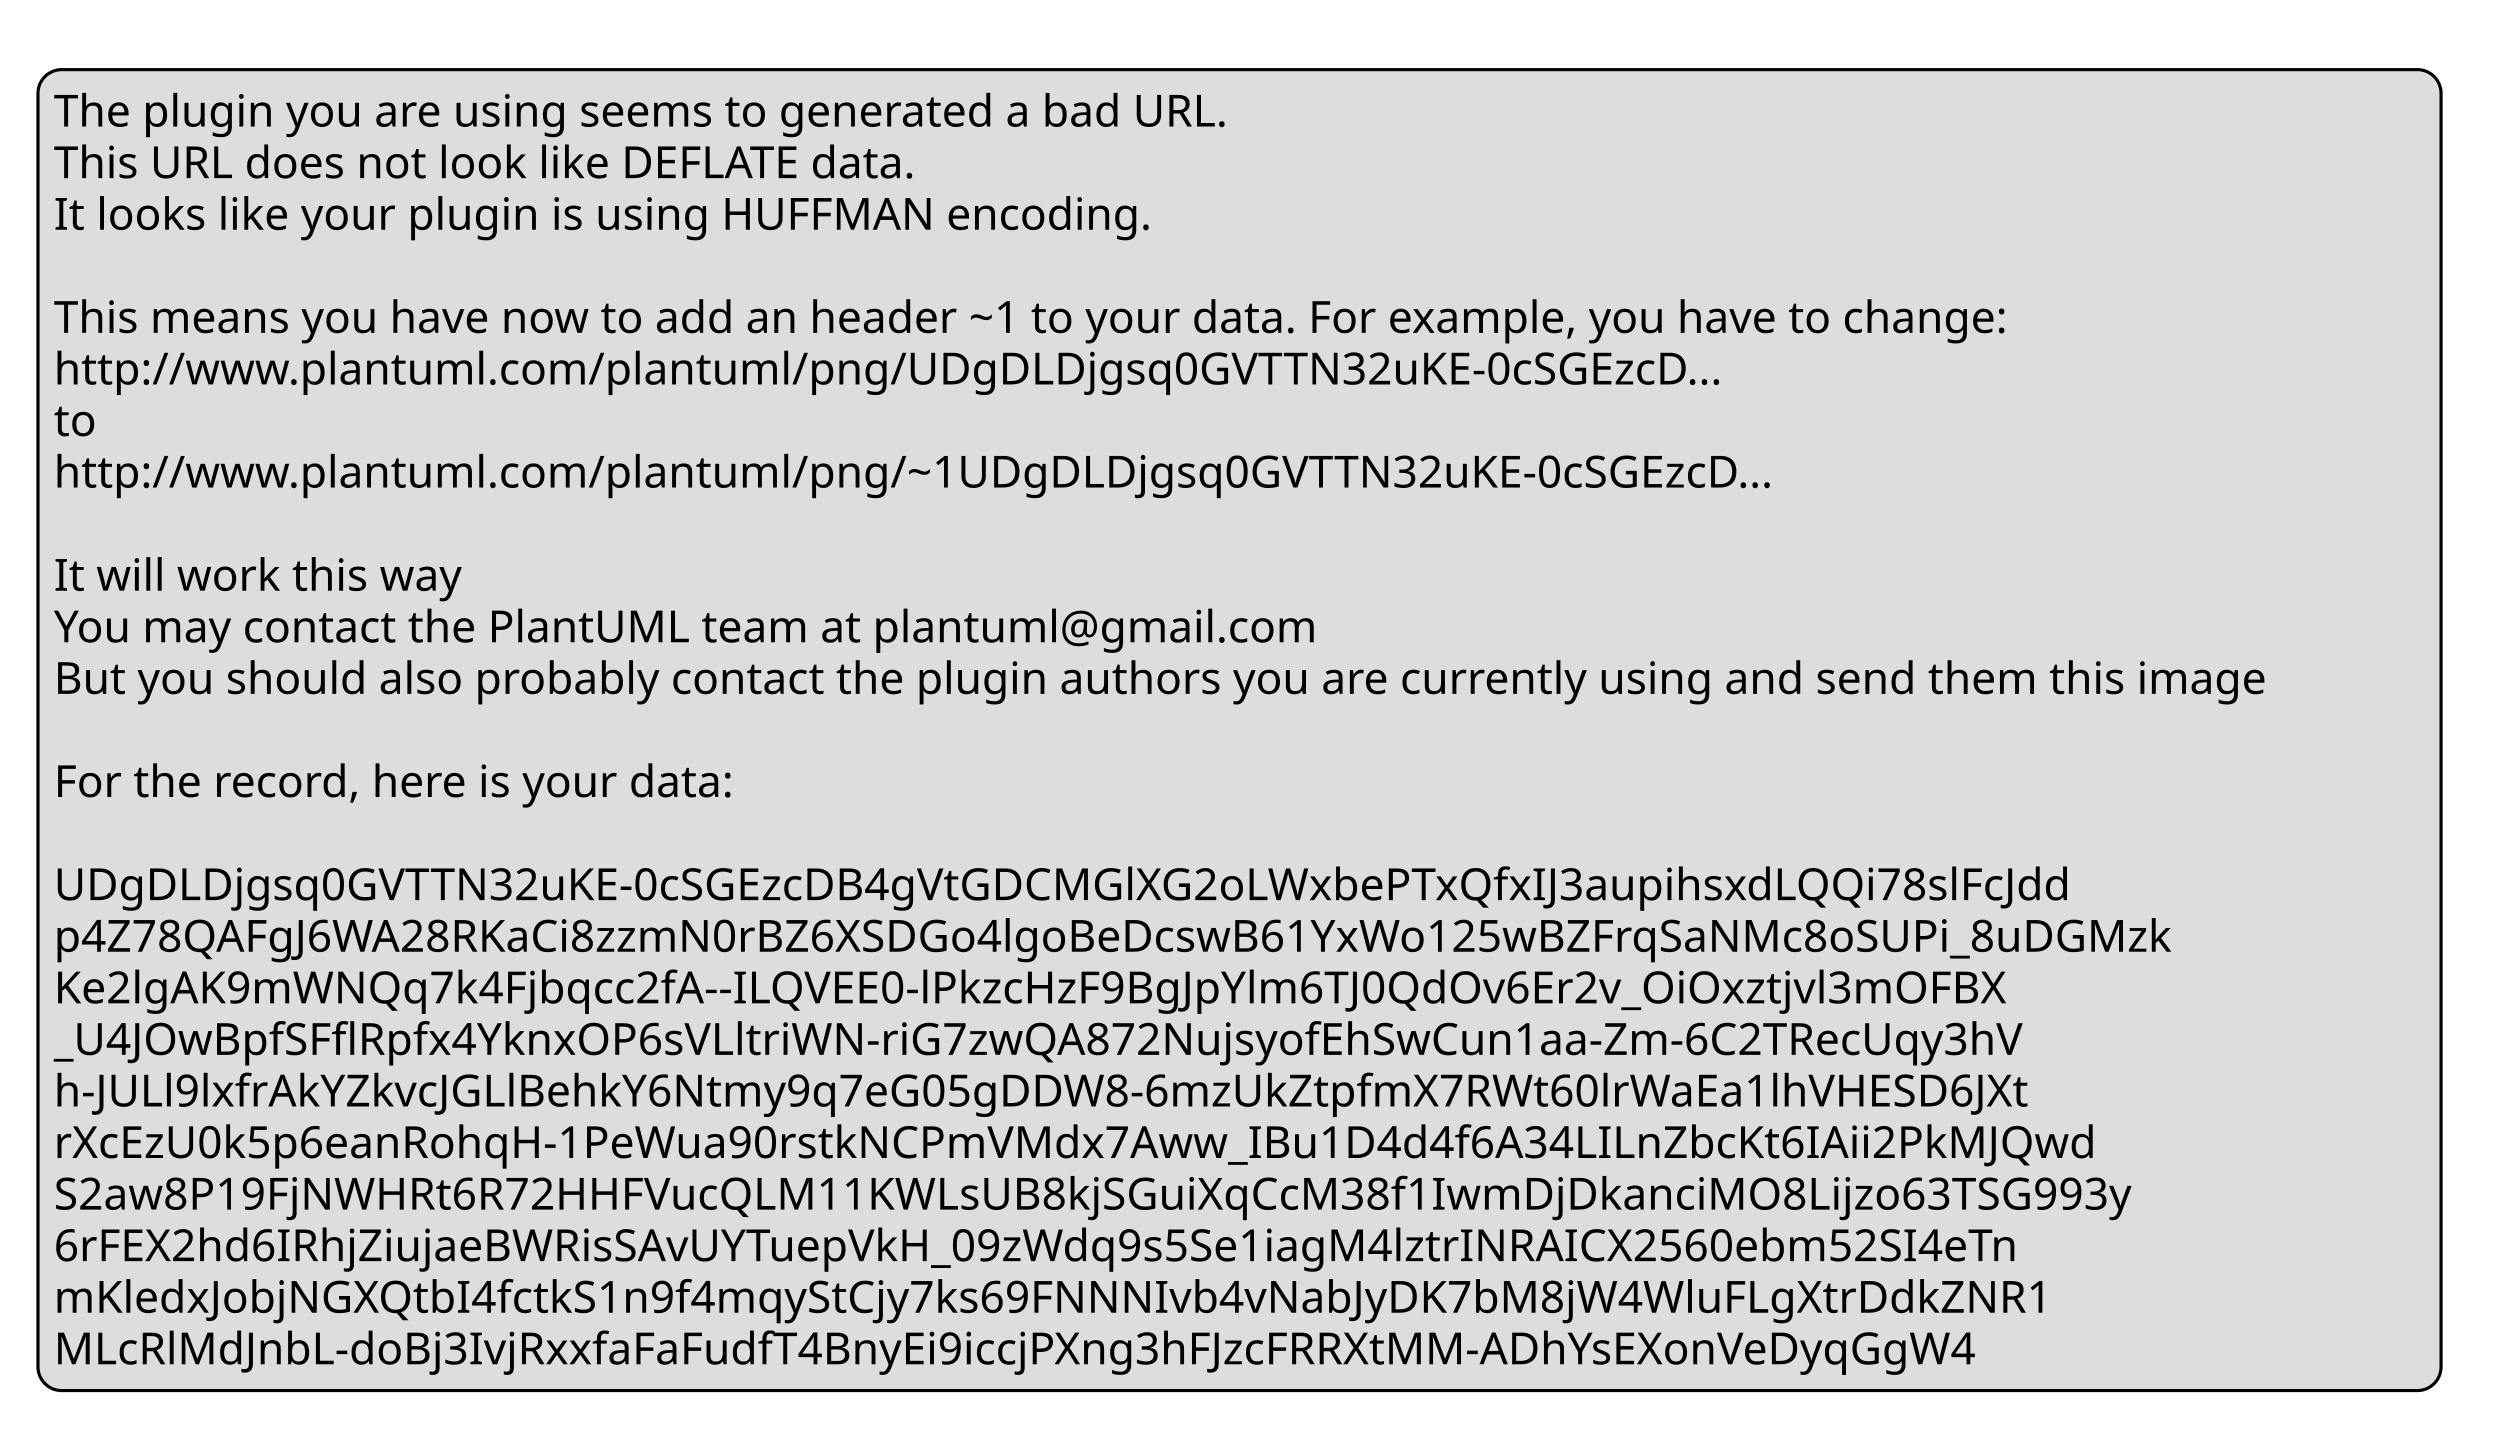
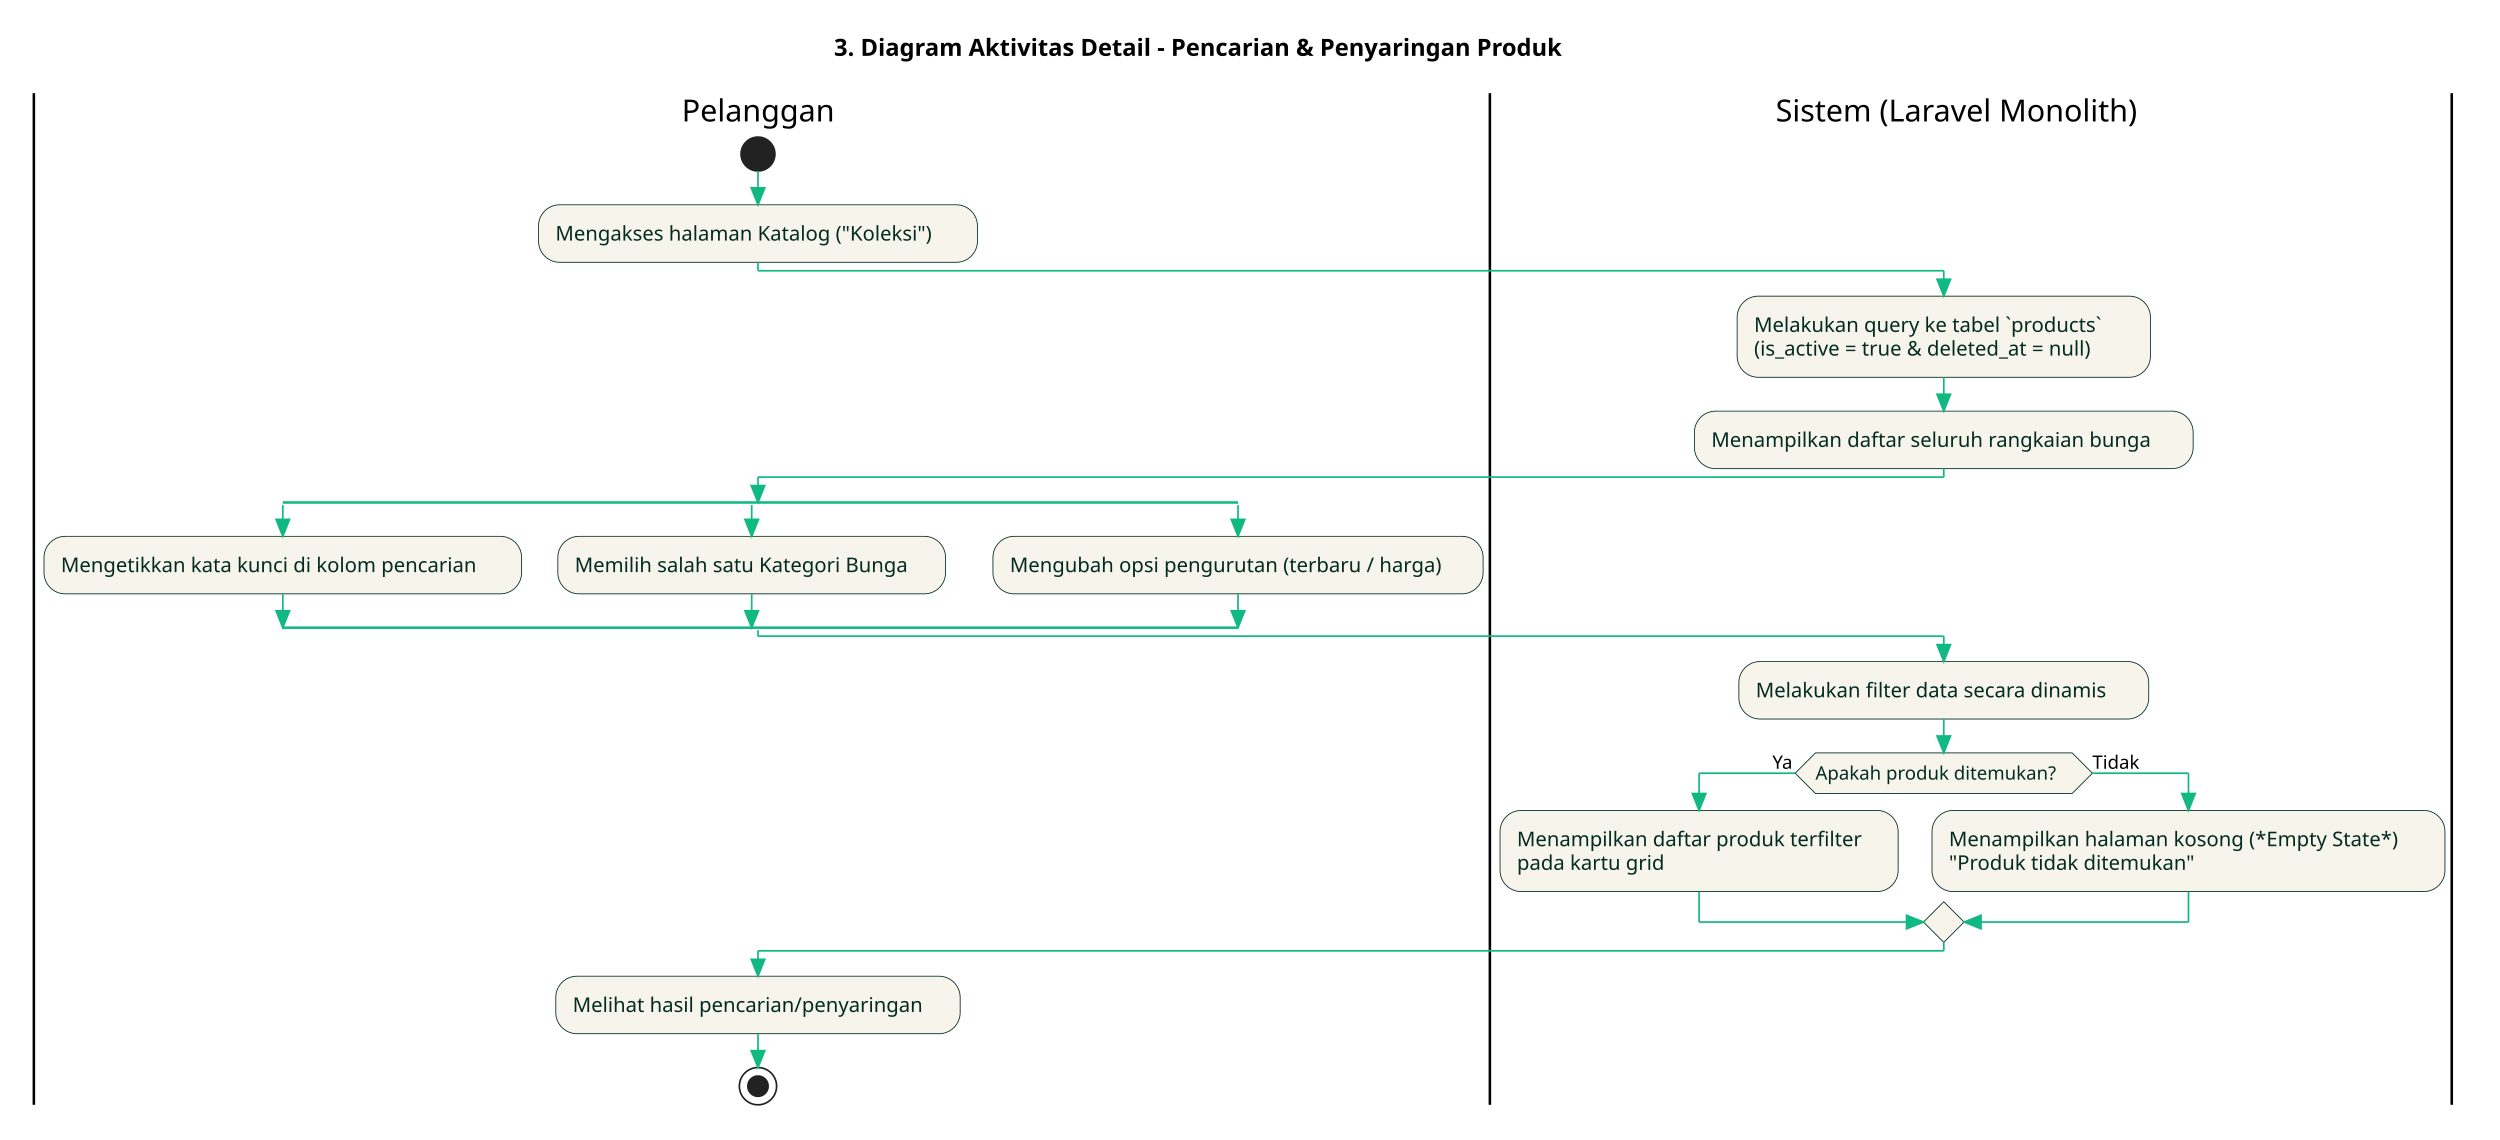
- <svg xmlns="http://www.w3.org/2000/svg" version="1.1" data-diagram-type="CLASS" style="width:790px;height:458px;background:#FFFFFF;" width="790px" height="458px" viewBox="0 0 790 458" zoomAndPan="magnify" preserveAspectRatio="none" contentStyleType="text/css">
+ <svg xmlns="http://www.w3.org/2000/svg" version="1.1" data-diagram-type="ACTIVITY" style="width:1477px;height:673px;background:#FFFFFF;" width="1477px" height="673px" viewBox="0 0 1477 673" zoomAndPan="magnify" preserveAspectRatio="none" contentStyleType="text/css">
  <defs />
  <g>
-     <g class="legend" data-source-line="1">
-       <rect x="12" y="22" width="759.376" height="417.422" fill="#DDDDDD" style="stroke:#000000;stroke-width:1;" rx="7.5" ry="7.5" />
-       <text x="17" y="39.995" fill="#000000" font-size="14" lengthAdjust="spacing" textLength="399.301" font-family="sans-serif">The plugin you are using seems to generated a bad URL.</text>
-       <text x="17" y="56.292" fill="#000000" font-size="14" lengthAdjust="spacing" textLength="295.887" font-family="sans-serif">This URL does not look like DEFLATE data.</text>
-       <text x="17" y="72.589" fill="#000000" font-size="14" lengthAdjust="spacing" textLength="367.664" font-family="sans-serif">It looks like your plugin is using HUFFMAN encoding.</text>
-       <text x="17" y="88.886" fill="#000000" font-size="14" lengthAdjust="spacing" textLength="4.45" font-family="sans-serif"> </text>
-       <text x="17" y="105.183" fill="#000000" font-size="14" lengthAdjust="spacing" textLength="671.706" font-family="sans-serif">This means you have now to add an header ~1 to your data. For example, you have to change:</text>
-       <text x="17" y="121.48" fill="#000000" font-size="14" lengthAdjust="spacing" textLength="560.342" font-family="sans-serif">http://www.plantuml.com/plantuml/png/UDgDLDjgsq0GVTTN32uKE-0cSGEzcD...</text>
-       <text x="17" y="137.776" fill="#000000" font-size="14" lengthAdjust="spacing" textLength="14.055" font-family="sans-serif">to</text>
-       <text x="17" y="154.073" fill="#000000" font-size="14" lengthAdjust="spacing" textLength="580.98" font-family="sans-serif">http://www.plantuml.com/plantuml/png/~1UDgDLDjgsq0GVTTN32uKE-0cSGEzcD...</text>
-       <text x="17" y="170.37" fill="#000000" font-size="14" lengthAdjust="spacing" textLength="4.45" font-family="sans-serif"> </text>
-       <text x="17" y="186.667" fill="#000000" font-size="14" lengthAdjust="spacing" textLength="138.277" font-family="sans-serif">It will work this way</text>
-       <text x="17" y="202.964" fill="#000000" font-size="14" lengthAdjust="spacing" textLength="428.148" font-family="sans-serif">You may contact the PlantUML team at plantuml@gmail.com</text>
-       <text x="17" y="219.261" fill="#000000" font-size="14" lengthAdjust="spacing" textLength="749.376" font-family="sans-serif">But you should also probably contact the plugin authors you are currently using and send them this image</text>
-       <text x="17" y="235.558" fill="#000000" font-size="14" lengthAdjust="spacing" textLength="4.45" font-family="sans-serif"> </text>
-       <text x="17" y="251.855" fill="#000000" font-size="14" lengthAdjust="spacing" textLength="232.545" font-family="sans-serif">For the record, here is your data:</text>
-       <text x="17" y="268.151" fill="#000000" font-size="14" lengthAdjust="spacing" textLength="4.45" font-family="sans-serif"> </text>
-       <text x="17" y="284.448" fill="#000000" font-size="14" lengthAdjust="spacing" textLength="682.568" font-family="sans-serif">UDgDLDjgsq0GVTTN32uKE-0cSGEzcDB4gVtGDCMGlXG2oLWxbePTxQfxIJ3aupihsxdLQQi78slFcJdd</text>
-       <text x="17" y="300.745" fill="#000000" font-size="14" lengthAdjust="spacing" textLength="720.323" font-family="sans-serif">p4Z78QAFgJ6WA28RKaCi8zzmN0rBZ6XSDGo4lgoBeDcswB61YxWo125wBZFrqSaNMc8oSUPi_8uDGMzk</text>
-       <text x="17" y="317.042" fill="#000000" font-size="14" lengthAdjust="spacing" textLength="662.97" font-family="sans-serif">Ke2lgAK9mWNQq7k4Fjbqcc2fA--ILQVEE0-lPkzcHzF9BgJpYlm6TJ0QdOv6Er2v_OiOxztjvl3mOFBX</text>
-       <text x="17" y="333.339" fill="#000000" font-size="14" lengthAdjust="spacing" textLength="667.673" font-family="sans-serif">_U4JOwBpfSFflRpfx4YknxOP6sVLltriWN-riG7zwQA872NujsyofEhSwCun1aa-Zm-6C2TRecUqy3hV</text>
-       <text x="17" y="349.636" fill="#000000" font-size="14" lengthAdjust="spacing" textLength="675.158" font-family="sans-serif">h-JULl9lxfrAkYZkvcJGLlBehkY6Ntmy9q7eG05gDDW8-6mzUkZtpfmX7RWt60lrWaEa1lhVHESD6JXt</text>
-       <text x="17" y="365.933" fill="#000000" font-size="14" lengthAdjust="spacing" textLength="685.241" font-family="sans-serif">rXcEzU0k5p6eanRohqH-1PeWua90rstkNCPmVMdx7Aww_IBu1D4d4f6A34LILnZbcKt6IAii2PkMJQwd</text>
-       <text x="17" y="382.229" fill="#000000" font-size="14" lengthAdjust="spacing" textLength="702.878" font-family="sans-serif">S2aw8P19FjNWHRt6R72HHFVucQLM11KWLsUB8kjSGuiXqCcM38f1IwmDjDkanciMO8Lijzo63TSG993y</text>
-       <text x="17" y="398.526" fill="#000000" font-size="14" lengthAdjust="spacing" textLength="669.888" font-family="sans-serif">6rFEX2hd6IRhjZiujaeBWRisSAvUYTuepVkH_09zWdq9s5Se1iagM4lztrINRAICX2560ebm52SI4eTn</text>
-       <text x="17" y="414.823" fill="#000000" font-size="14" lengthAdjust="spacing" textLength="674.55" font-family="sans-serif">mKledxJobjNGXQtbI4fctkS1n9f4mqyStCjy7ks69FNNNIvb4vNabJyDK7bM8jW4WluFLgXtrDdkZNR1</text>
-       <text x="17" y="431.12" fill="#000000" font-size="14" lengthAdjust="spacing" textLength="651.451" font-family="sans-serif">MLcRlMdJnbL-doBj3IvjRxxfaFaFudfT4BnyEi9iccjPXng3hFJzcFRRXtMM-ADhYsEXonVeDyqGgW4</text>
+     <g class="title" data-source-line="13">
+       <text x="492.746" y="32.995" fill="#000000" font-size="14" lengthAdjust="spacing" textLength="489.856" font-weight="700" font-family="'Plus Jakarta Sans'">3. Diagram Aktivitas Detail - Pencarian &amp; Penyaringan Produk</text>
    </g>
+     <rect x="20" y="55.042" width="1430.348" height="20.953" fill="none" style="stroke:none;stroke-width:1;" />
+     <ellipse cx="447.817" cy="90.995" rx="10" ry="10" fill="#222222" style="stroke:#222222;stroke-width:1;" />
+     <rect x="318.154" y="120.995" width="259.326" height="33.969" fill="#F7F4EB" style="stroke:#022C22;stroke-width:0.5;" rx="12.5" ry="12.5" />
+     <text x="328.154" y="142.134" fill="#022C22" font-size="12" lengthAdjust="spacing" textLength="239.326" font-family="'Plus Jakarta Sans'">Mengakses halaman Katalog ("Koleksi")</text>
+     <line x1="167.077" y1="296.87" x2="731.423" y2="296.87" style="stroke:#10B981;stroke-width:1.5;" />
+     <rect x="26" y="316.87" width="282.154" height="33.969" fill="#F7F4EB" style="stroke:#022C22;stroke-width:0.5;" rx="12.5" ry="12.5" />
+     <text x="36" y="338.009" fill="#022C22" font-size="12" lengthAdjust="spacing" textLength="262.154" font-family="'Plus Jakarta Sans'">Mengetikkan kata kunci di kolom pencarian</text>
+     <rect x="329.571" y="316.87" width="229.057" height="33.969" fill="#F7F4EB" style="stroke:#022C22;stroke-width:0.5;" rx="12.5" ry="12.5" />
+     <text x="339.571" y="338.009" fill="#022C22" font-size="12" lengthAdjust="spacing" textLength="209.057" font-family="'Plus Jakarta Sans'">Memilih salah satu Kategori Bunga</text>
+     <rect x="586.628" y="316.87" width="289.59" height="33.969" fill="#F7F4EB" style="stroke:#022C22;stroke-width:0.5;" rx="12.5" ry="12.5" />
+     <text x="596.628" y="338.009" fill="#022C22" font-size="12" lengthAdjust="spacing" textLength="269.59" font-family="'Plus Jakarta Sans'">Mengubah opsi pengurutan (terbaru / harga)</text>
+     <line x1="167.077" y1="370.839" x2="731.423" y2="370.839" style="stroke:#10B981;stroke-width:1.5;" />
+     <rect x="328.361" y="576.745" width="238.912" height="33.969" fill="#F7F4EB" style="stroke:#022C22;stroke-width:0.5;" rx="12.5" ry="12.5" />
+     <text x="338.361" y="597.884" fill="#022C22" font-size="12" lengthAdjust="spacing" textLength="218.912" font-family="'Plus Jakarta Sans'">Melihat hasil pencarian/penyaringan</text>
+     <ellipse cx="447.817" cy="641.714" rx="11" ry="11" fill="none" style="stroke:#222222;stroke-width:1;" />
+     <ellipse cx="447.817" cy="641.714" rx="6" ry="6" fill="#222222" style="stroke:#222222;stroke-width:1;" />
+     <line x1="20" y1="55.042" x2="20" y2="652.714" style="stroke:#000000;stroke-width:1.5;" />
+     <rect x="1026.3" y="174.964" width="244.18" height="47.938" fill="#F7F4EB" style="stroke:#022C22;stroke-width:0.5;" rx="12.5" ry="12.5" />
+     <text x="1036.3" y="196.102" fill="#022C22" font-size="12" lengthAdjust="spacing" textLength="224.18" font-family="'Plus Jakarta Sans'">Melakukan query ke tabel `products`</text>
+     <text x="1036.3" y="210.071" fill="#022C22" font-size="12" lengthAdjust="spacing" textLength="223.764" font-family="'Plus Jakarta Sans'">(is_active = true &amp; deleted_at = null)</text>
+     <rect x="1001.066" y="242.901" width="294.647" height="33.969" fill="#F7F4EB" style="stroke:#022C22;stroke-width:0.5;" rx="12.5" ry="12.5" />
+     <text x="1011.066" y="264.04" fill="#022C22" font-size="12" lengthAdjust="spacing" textLength="274.647" font-family="'Plus Jakarta Sans'">Menampilkan daftar seluruh rangkaian bunga</text>
+     <rect x="1027.316" y="390.839" width="242.147" height="33.969" fill="#F7F4EB" style="stroke:#022C22;stroke-width:0.5;" rx="12.5" ry="12.5" />
+     <text x="1037.316" y="411.978" fill="#022C22" font-size="12" lengthAdjust="spacing" textLength="222.147" font-family="'Plus Jakarta Sans'">Melakukan filter data secara dinamis</text>
+     <polygon points="1072.585,444.808,1224.195,444.808,1236.195,456.808,1224.195,468.808,1072.585,468.808,1060.585,456.808,1072.585,444.808" fill="#F7F4EB" style="stroke:#022C22;stroke-width:0.5;stroke-linejoin:miter;stroke-miterlimit:10;" />
+     <text x="1072.585" y="460.616" fill="#022C22" font-size="11" lengthAdjust="spacing" textLength="151.61" font-family="'Plus Jakarta Sans'">Apakah produk ditemukan?</text>
+     <text x="1047.125" y="454.213" fill="#000000" font-size="11" lengthAdjust="spacing" textLength="13.46" font-family="'Plus Jakarta Sans'">Ya</text>
+     <text x="1236.195" y="454.213" fill="#000000" font-size="11" lengthAdjust="spacing" textLength="29.869" font-family="'Plus Jakarta Sans'">Tidak</text>
+     <rect x="886.218" y="478.808" width="235.209" height="47.938" fill="#F7F4EB" style="stroke:#022C22;stroke-width:0.5;" rx="12.5" ry="12.5" />
+     <text x="896.218" y="499.946" fill="#022C22" font-size="12" lengthAdjust="spacing" textLength="215.209" font-family="'Plus Jakarta Sans'">Menampilkan daftar produk terfilter</text>
+     <text x="896.218" y="513.915" fill="#022C22" font-size="12" lengthAdjust="spacing" textLength="92.619" font-family="'Plus Jakarta Sans'">pada kartu grid</text>
+     <rect x="1141.427" y="478.808" width="303.06" height="47.938" fill="#F7F4EB" style="stroke:#022C22;stroke-width:0.5;" rx="12.5" ry="12.5" />
+     <text x="1151.427" y="499.946" fill="#022C22" font-size="12" lengthAdjust="spacing" textLength="283.06" font-family="'Plus Jakarta Sans'">Menampilkan halaman kosong (*Empty State*)</text>
+     <text x="1151.427" y="513.915" fill="#022C22" font-size="12" lengthAdjust="spacing" textLength="154.553" font-family="'Plus Jakarta Sans'">"Produk tidak ditemukan"</text>
+     <polygon points="1148.39,532.745,1160.39,544.745,1148.39,556.745,1136.39,544.745,1148.39,532.745" fill="#F7F4EB" style="stroke:#022C22;stroke-width:0.5;stroke-linejoin:miter;stroke-miterlimit:10;" />
+     <line x1="880.218" y1="55.042" x2="880.218" y2="652.714" style="stroke:#000000;stroke-width:1.5;" />
+     <line x1="1448.487" y1="55.042" x2="1448.487" y2="652.714" style="stroke:#000000;stroke-width:1.5;" />
+     <line x1="447.817" y1="100.995" x2="447.817" y2="120.995" style="stroke:#10B981;stroke-width:1;" />
+     <polygon points="443.817,110.995,451.817,110.995,447.817,120.995" fill="#10B981" style="stroke:#10B981;stroke-width:1;stroke-linejoin:miter;stroke-miterlimit:10;" />
+     <line x1="167.077" y1="298.37" x2="167.077" y2="316.87" style="stroke:#10B981;stroke-width:1;" />
+     <polygon points="163.077,306.87,171.077,306.87,167.077,316.87" fill="#10B981" style="stroke:#10B981;stroke-width:1;stroke-linejoin:miter;stroke-miterlimit:10;" />
+     <line x1="444.1" y1="298.37" x2="444.1" y2="316.87" style="stroke:#10B981;stroke-width:1;" />
+     <polygon points="440.1,306.87,448.1,306.87,444.1,316.87" fill="#10B981" style="stroke:#10B981;stroke-width:1;stroke-linejoin:miter;stroke-miterlimit:10;" />
+     <line x1="731.423" y1="298.37" x2="731.423" y2="316.87" style="stroke:#10B981;stroke-width:1;" />
+     <polygon points="727.423,306.87,735.423,306.87,731.423,316.87" fill="#10B981" style="stroke:#10B981;stroke-width:1;stroke-linejoin:miter;stroke-miterlimit:10;" />
+     <line x1="167.077" y1="350.839" x2="167.077" y2="370.839" style="stroke:#10B981;stroke-width:1;" />
+     <polygon points="163.077,360.839,171.077,360.839,167.077,370.839" fill="#10B981" style="stroke:#10B981;stroke-width:1;stroke-linejoin:miter;stroke-miterlimit:10;" />
+     <line x1="444.1" y1="350.839" x2="444.1" y2="370.839" style="stroke:#10B981;stroke-width:1;" />
+     <polygon points="440.1,360.839,448.1,360.839,444.1,370.839" fill="#10B981" style="stroke:#10B981;stroke-width:1;stroke-linejoin:miter;stroke-miterlimit:10;" />
+     <line x1="731.423" y1="350.839" x2="731.423" y2="370.839" style="stroke:#10B981;stroke-width:1;" />
+     <polygon points="727.423,360.839,735.423,360.839,731.423,370.839" fill="#10B981" style="stroke:#10B981;stroke-width:1;stroke-linejoin:miter;stroke-miterlimit:10;" />
+     <line x1="447.817" y1="610.714" x2="447.817" y2="630.714" style="stroke:#10B981;stroke-width:1;" />
+     <polygon points="443.817,620.714,451.817,620.714,447.817,630.714" fill="#10B981" style="stroke:#10B981;stroke-width:1;stroke-linejoin:miter;stroke-miterlimit:10;" />
+     <line x1="1148.39" y1="222.901" x2="1148.39" y2="242.901" style="stroke:#10B981;stroke-width:1;" />
+     <polygon points="1144.39,232.901,1152.39,232.901,1148.39,242.901" fill="#10B981" style="stroke:#10B981;stroke-width:1;stroke-linejoin:miter;stroke-miterlimit:10;" />
+     <line x1="1060.585" y1="456.808" x2="1003.822" y2="456.808" style="stroke:#10B981;stroke-width:1;" />
+     <line x1="1003.822" y1="456.808" x2="1003.822" y2="478.808" style="stroke:#10B981;stroke-width:1;" />
+     <polygon points="999.822,468.808,1007.822,468.808,1003.822,478.808" fill="#10B981" style="stroke:#10B981;stroke-width:1;stroke-linejoin:miter;stroke-miterlimit:10;" />
+     <line x1="1236.195" y1="456.808" x2="1292.957" y2="456.808" style="stroke:#10B981;stroke-width:1;" />
+     <line x1="1292.957" y1="456.808" x2="1292.957" y2="478.808" style="stroke:#10B981;stroke-width:1;" />
+     <polygon points="1288.957,468.808,1296.957,468.808,1292.957,478.808" fill="#10B981" style="stroke:#10B981;stroke-width:1;stroke-linejoin:miter;stroke-miterlimit:10;" />
+     <line x1="1003.822" y1="526.745" x2="1003.822" y2="544.745" style="stroke:#10B981;stroke-width:1;" />
+     <line x1="1003.822" y1="544.745" x2="1136.39" y2="544.745" style="stroke:#10B981;stroke-width:1;" />
+     <polygon points="1126.39,540.745,1136.39,544.745,1126.39,548.745" fill="#10B981" style="stroke:#10B981;stroke-width:1;stroke-linejoin:miter;stroke-miterlimit:10;" />
+     <line x1="1292.957" y1="526.745" x2="1292.957" y2="544.745" style="stroke:#10B981;stroke-width:1;" />
+     <line x1="1292.957" y1="544.745" x2="1160.39" y2="544.745" style="stroke:#10B981;stroke-width:1;" />
+     <polygon points="1170.39,540.745,1160.39,544.745,1170.39,548.745" fill="#10B981" style="stroke:#10B981;stroke-width:1;stroke-linejoin:miter;stroke-miterlimit:10;" />
+     <line x1="1148.39" y1="424.808" x2="1148.39" y2="444.808" style="stroke:#10B981;stroke-width:1;" />
+     <polygon points="1144.39,434.808,1152.39,434.808,1148.39,444.808" fill="#10B981" style="stroke:#10B981;stroke-width:1;stroke-linejoin:miter;stroke-miterlimit:10;" />
+     <line x1="447.817" y1="154.964" x2="447.817" y2="159.964" style="stroke:#10B981;stroke-width:1;" />
+     <line x1="447.817" y1="159.964" x2="1148.39" y2="159.964" style="stroke:#10B981;stroke-width:1;" />
+     <line x1="1148.39" y1="159.964" x2="1148.39" y2="174.964" style="stroke:#10B981;stroke-width:1;" />
+     <polygon points="1144.39,164.964,1152.39,164.964,1148.39,174.964" fill="#10B981" style="stroke:#10B981;stroke-width:1;stroke-linejoin:miter;stroke-miterlimit:10;" />
+     <line x1="1148.39" y1="276.87" x2="1148.39" y2="281.87" style="stroke:#10B981;stroke-width:1;" />
+     <line x1="1148.39" y1="281.87" x2="447.817" y2="281.87" style="stroke:#10B981;stroke-width:1;" />
+     <line x1="447.817" y1="281.87" x2="447.817" y2="296.87" style="stroke:#10B981;stroke-width:1;" />
+     <polygon points="443.817,286.87,451.817,286.87,447.817,296.87" fill="#10B981" style="stroke:#10B981;stroke-width:1;stroke-linejoin:miter;stroke-miterlimit:10;" />
+     <line x1="447.817" y1="372.339" x2="447.817" y2="375.839" style="stroke:#10B981;stroke-width:1;" />
+     <line x1="447.817" y1="375.839" x2="1148.39" y2="375.839" style="stroke:#10B981;stroke-width:1;" />
+     <line x1="1148.39" y1="375.839" x2="1148.39" y2="390.839" style="stroke:#10B981;stroke-width:1;" />
+     <polygon points="1144.39,380.839,1152.39,380.839,1148.39,390.839" fill="#10B981" style="stroke:#10B981;stroke-width:1;stroke-linejoin:miter;stroke-miterlimit:10;" />
+     <line x1="1148.39" y1="556.745" x2="1148.39" y2="561.745" style="stroke:#10B981;stroke-width:1;" />
+     <line x1="1148.39" y1="561.745" x2="447.817" y2="561.745" style="stroke:#10B981;stroke-width:1;" />
+     <line x1="447.817" y1="561.745" x2="447.817" y2="576.745" style="stroke:#10B981;stroke-width:1;" />
+     <polygon points="443.817,566.745,451.817,566.745,447.817,576.745" fill="#10B981" style="stroke:#10B981;stroke-width:1;stroke-linejoin:miter;stroke-miterlimit:10;" />
+     <text x="402.78" y="71.75" fill="#000000" font-size="18" lengthAdjust="spacing" textLength="94.658" font-family="'Plus Jakarta Sans'">Pelanggan</text>
+     <text x="1049.049" y="71.75" fill="#000000" font-size="18" lengthAdjust="spacing" textLength="230.607" font-family="'Plus Jakarta Sans'">Sistem (Laravel Monolith)</text>
  </g>
</svg>
